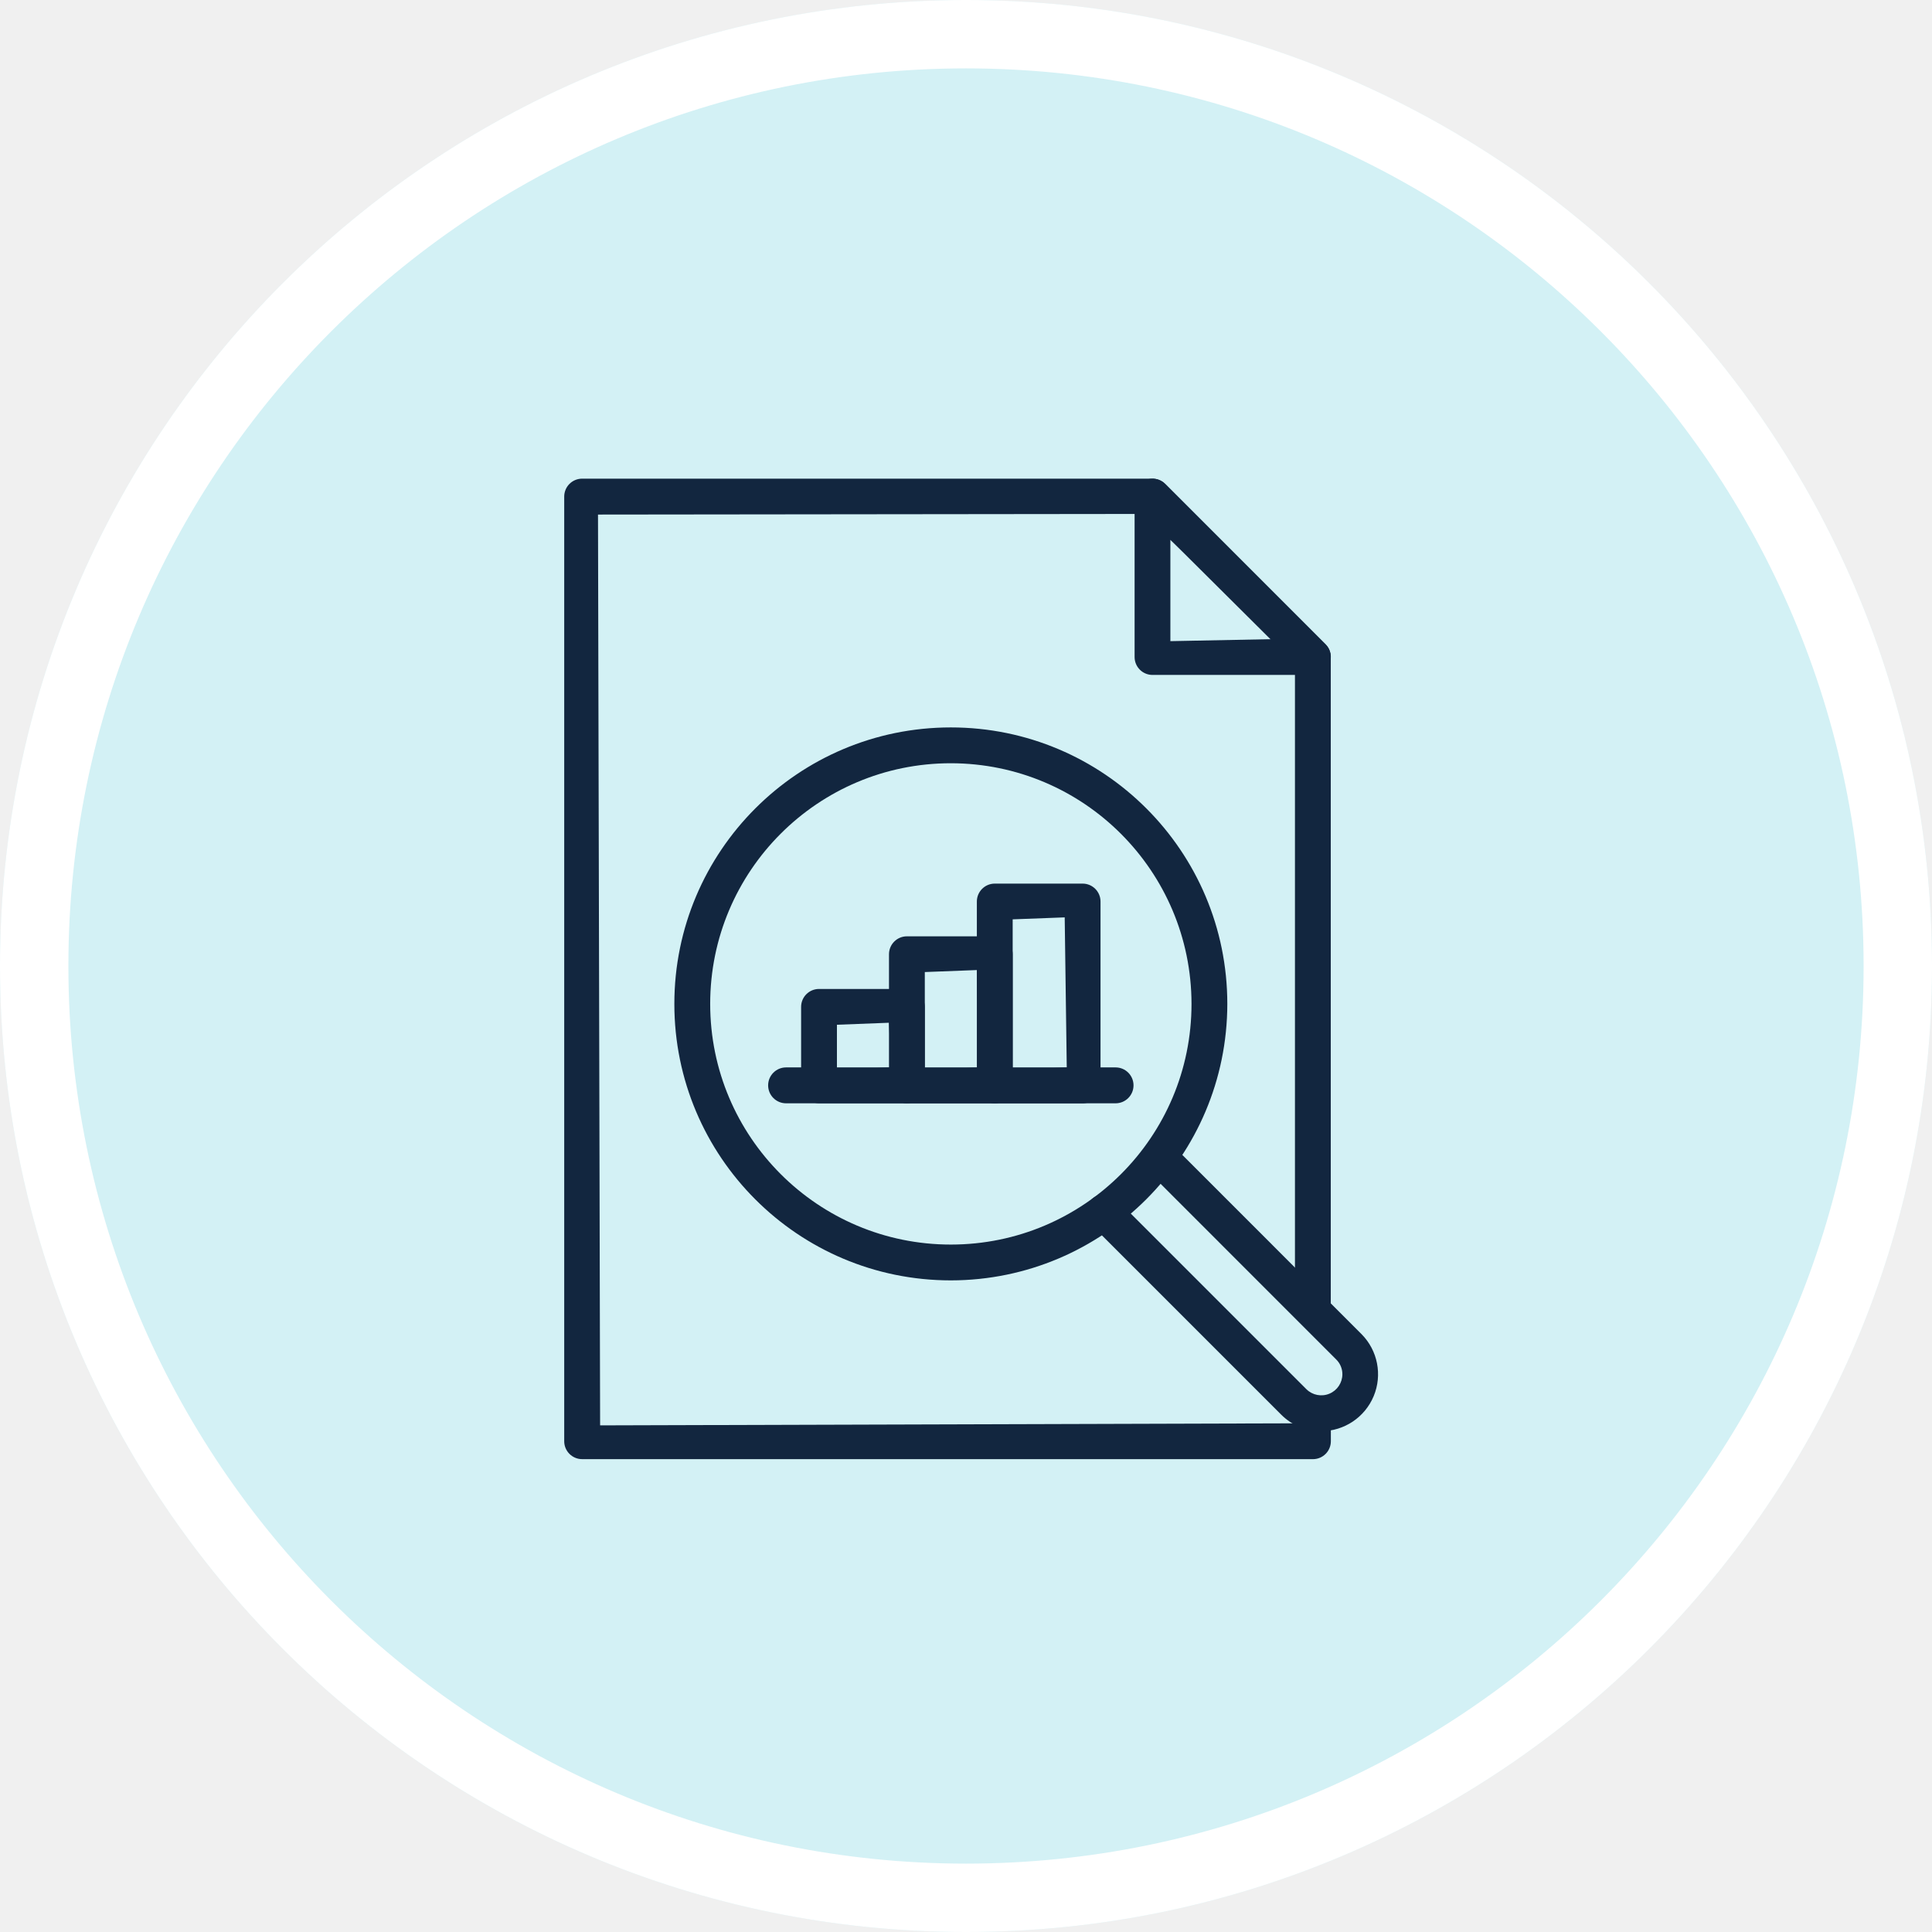
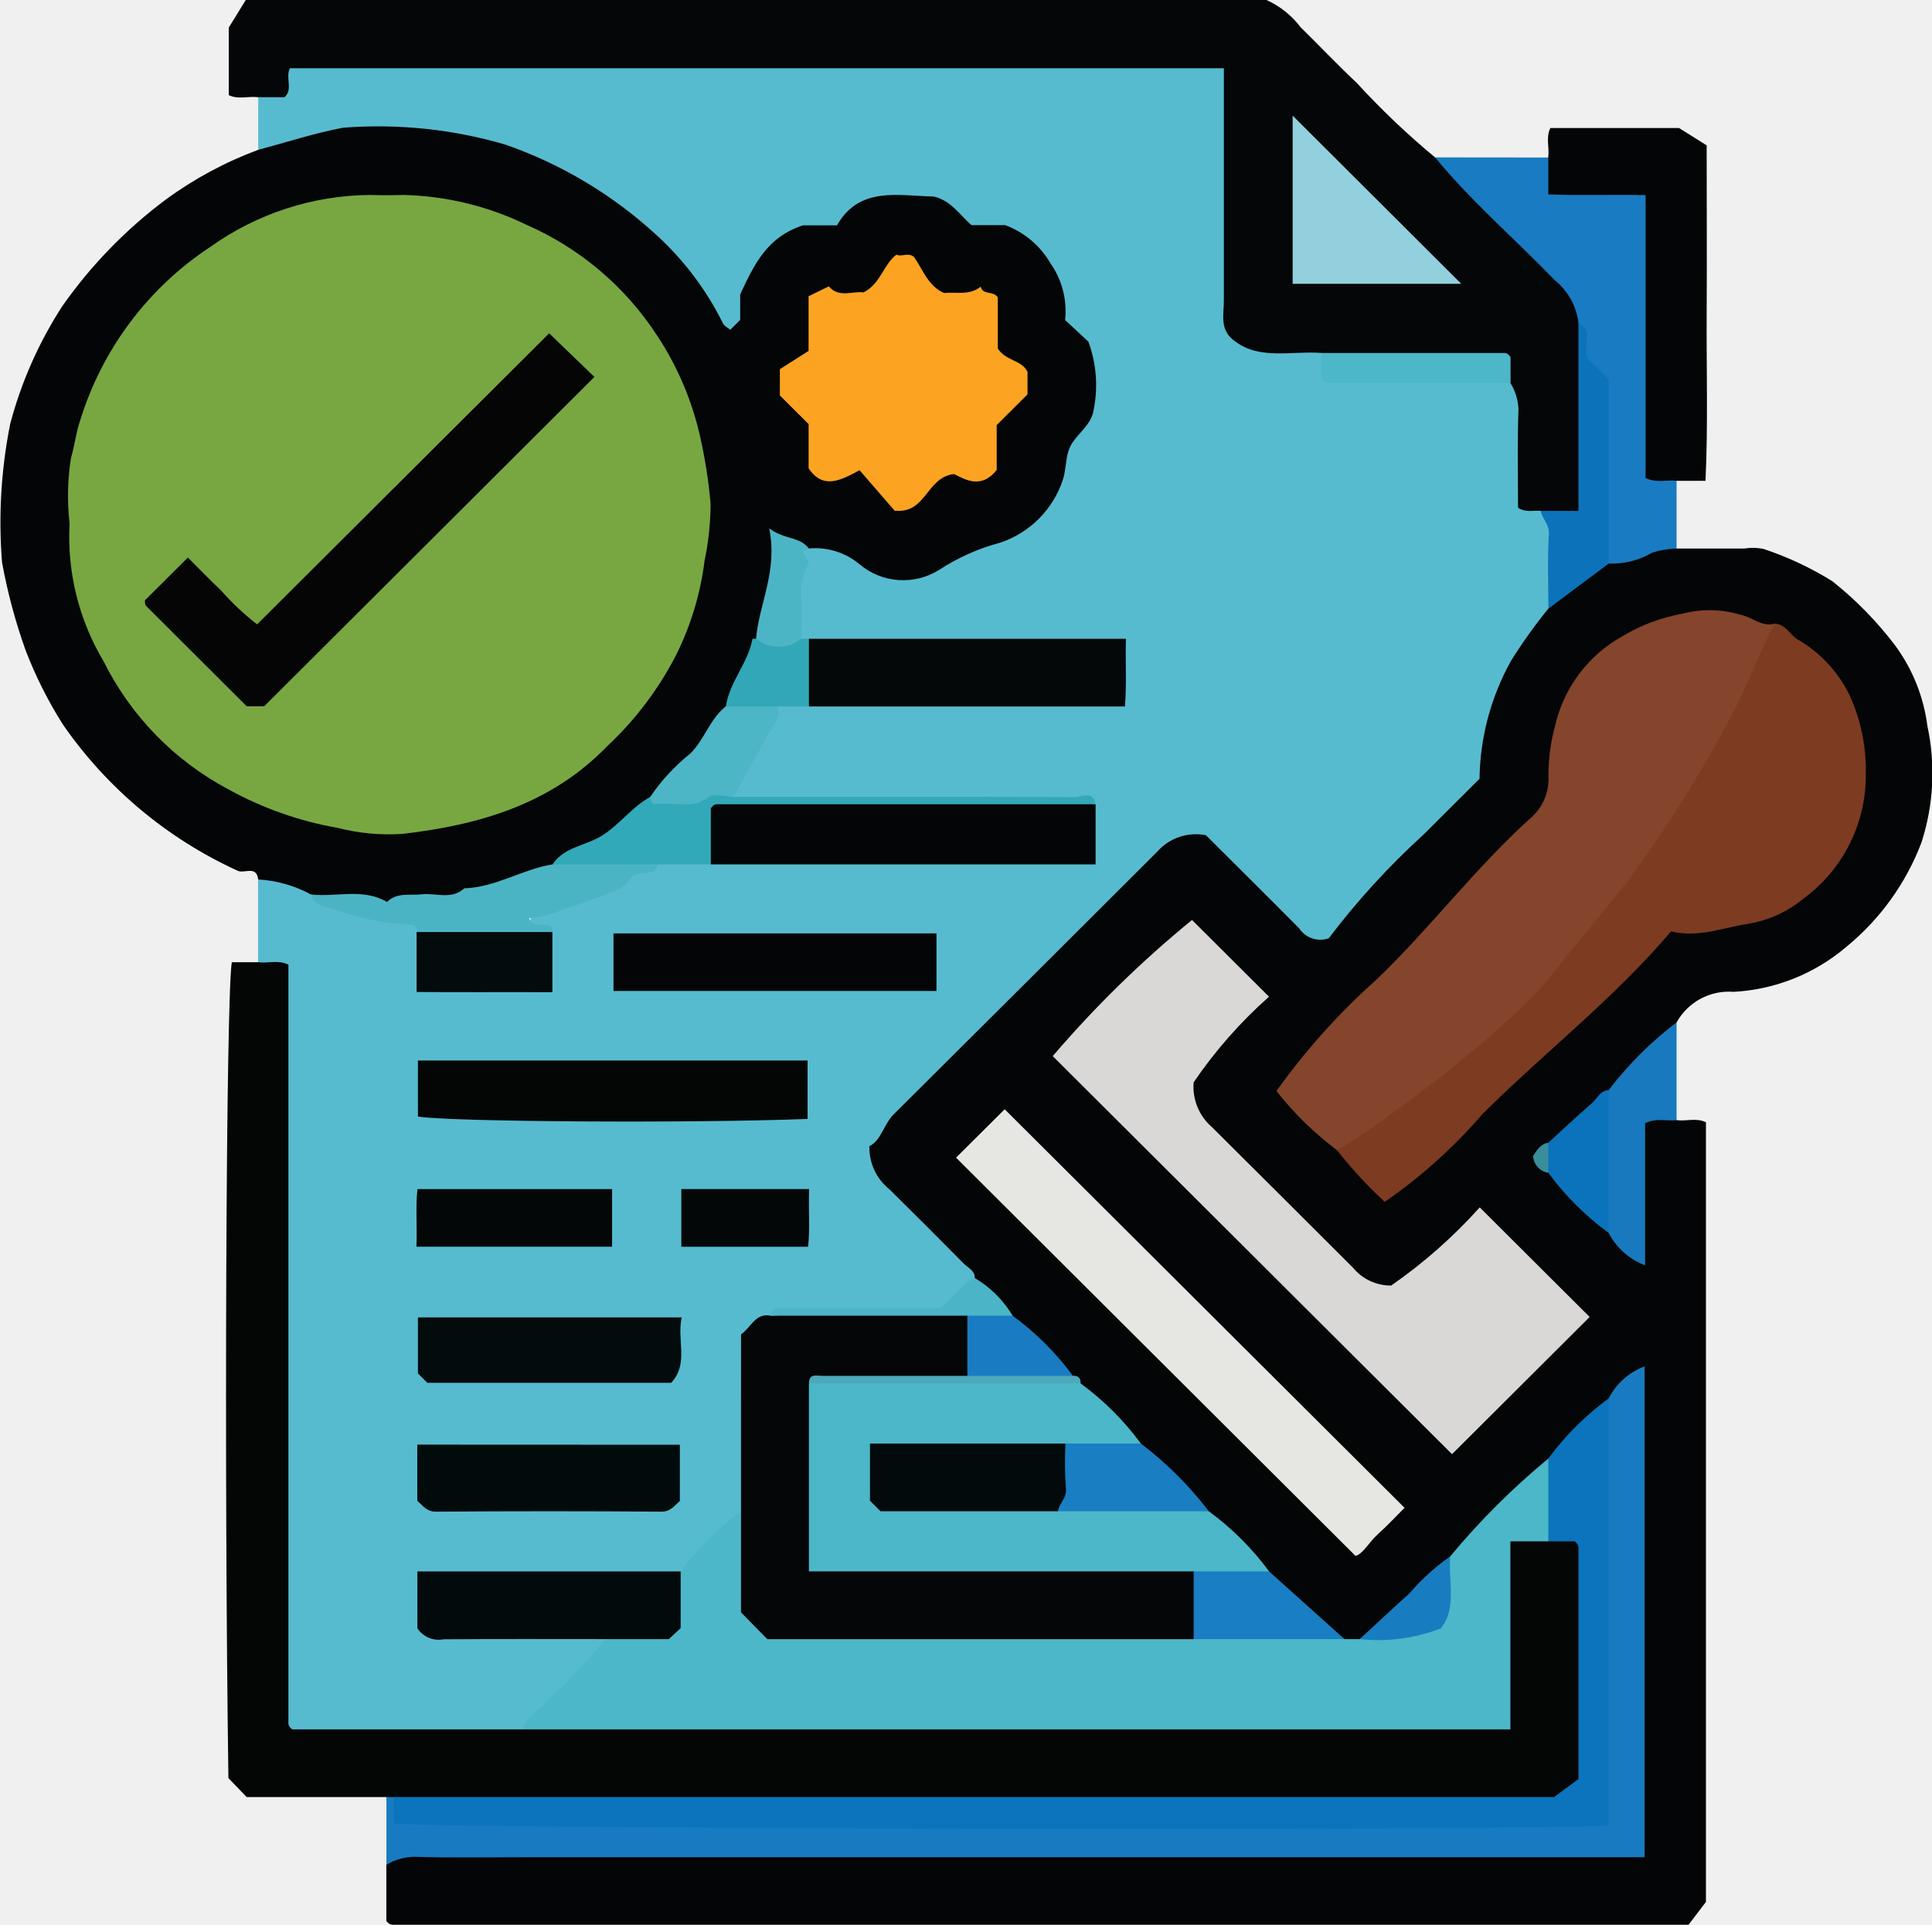
- <svg xmlns="http://www.w3.org/2000/svg" width="113" height="113" viewBox="0 0 113 113">
+ <svg xmlns="http://www.w3.org/2000/svg" width="85.999" height="85.686" viewBox="0 0 85.999 85.686">
  <defs>
    <clipPath id="a">
-       <rect width="47.604" height="57.343" fill="#12263f" />
+       <rect width="85.999" height="85.686" fill="none" />
    </clipPath>
  </defs>
-   <g transform="translate(-744 -10184.123)">
-     <g transform="translate(744 10184.123)" fill="#d3f1f5" stroke="#fff" stroke-width="4">
-       <circle cx="56.5" cy="56.5" r="56.5" stroke="none" />
-       <circle cx="56.5" cy="56.5" r="54.5" fill="none" />
-     </g>
-     <g transform="translate(777 10212.123)">
-       <g clip-path="url(#a)">
-         <path d="M149.955,11.476a1.048,1.048,0,0,1-1.048-1.048V1.048A1.047,1.047,0,0,1,150.7.308l9.378,9.38a1.047,1.047,0,0,1-.74,1.788ZM151,9.5l6.093-.12L151,3.569Z" transform="translate(-115.546)" fill="#12263f" />
-         <path d="M1.048,57.347A1.048,1.048,0,0,1,0,56.3V1.052A1.048,1.048,0,0,1,1.048,0H34.409a1.052,1.052,0,0,1,.741.307l9.378,9.38a1.035,1.035,0,0,1,.307.74V48.6a1.047,1.047,0,1,1-2.095,0V10.816l-8.8-8.752L1.976,2.1,2.1,55.372l40.765-.12-.12-.588a1.047,1.047,0,0,1,2.095,0V56.3a1.048,1.048,0,0,1-1.047,1.048Z" transform="translate(0 -0.004)" fill="#12263f" />
-         <path d="M44.922,97.262A16.171,16.171,0,1,1,61.094,81.09,16.189,16.189,0,0,1,44.922,97.262m0-30.247A14.076,14.076,0,1,0,59,81.09,14.092,14.092,0,0,0,44.922,67.015" transform="translate(-22.31 -50.374)" fill="#12263f" />
-         <path d="M150.006,191.187a3.284,3.284,0,0,1-2.341-.97l-11.1-11.1a1.048,1.048,0,0,1,.741-1.788,1.036,1.036,0,0,1,.74.307l11.1,11.1a1.235,1.235,0,0,0,2.1-.879,1.2,1.2,0,0,0-.356-.859l-10.612-10.615a1.047,1.047,0,1,1,1.481-1.481l10.612,10.614a3.33,3.33,0,0,1-2.36,5.671" transform="translate(-105.732 -135.479)" fill="#12263f" />
-         <path d="M54.291,155.8a1.048,1.048,0,1,1,0-2.1H73.562a1.048,1.048,0,1,1,0,2.1Z" transform="translate(-41.314 -119.269)" fill="#12263f" />
-         <path d="M62.894,139.9a1.048,1.048,0,0,1-1.047-1.048v-4.589a1.048,1.048,0,0,1,1.047-1.048h5.139a1.048,1.048,0,0,1,1.048,1.048v4.589a1.048,1.048,0,0,1-1.048,1.048Zm1.048-1.975,3.164-.12-.12-2.614-3.044.117Z" transform="translate(-47.991 -103.372)" fill="#12263f" />
-         <path d="M85.833,129.226a1.048,1.048,0,0,1-1.047-1.048v-7.672a1.048,1.048,0,0,1,1.047-1.048h5.139a1.048,1.048,0,0,1,1.048,1.048v7.672a1.048,1.048,0,0,1-1.048,1.048Zm1.048-1.975,3.164-.12-.12-5.7-3.044.117Z" transform="translate(-65.79 -92.694)" fill="#12263f" />
-         <path d="M108.771,118.548a1.048,1.048,0,0,1-1.047-1.048V106.744a1.048,1.048,0,0,1,1.047-1.047h5.139a1.048,1.048,0,0,1,1.047,1.047V117.5a1.048,1.048,0,0,1-1.047,1.048Zm1.048-1.975,3.163-.12-.12-8.781-3.043.115Z" transform="translate(-83.589 -82.016)" fill="#12263f" />
-       </g>
-     </g>
+   <g clip-path="url(#a)">
+     <path d="M25.7,42.145v3.683a4.694,4.694,0,0,1,.795,3.157q-.017,14.043,0,28.085a4.835,4.835,0,0,0,.633,3.153c3.129.587,6.456.31,9.775.183,1.773-.726,2.823-2.275,4.06-3.605.308-.33.475-.786-.091-1.112-1.53-.454-3.1-.153-4.648-.237A6.629,6.629,0,0,1,33.76,75.2c-.455-.4-.448-.855-.093-1.534,3.412-.552,6.983.1,10.5-.351a8.641,8.641,0,0,0,3.346-3.248,39.083,39.083,0,0,0,.179-5.805c.034-.909.07-1.8,1.044-2.265,1.909-.636,3.872-.211,5.805-.279a3.357,3.357,0,0,0,3.023-1.407c.475-.944-.282-1.427-.777-1.99-1.093-1.24-2.508-2.205-3.244-3.6a3.5,3.5,0,0,1,1.358-2.4q5.248-5.276,10.537-10.511a2.815,2.815,0,0,1,1.973-1.091c1.315.469,2.117,1.746,3.141,2.731,2.3,2.216,2.5,2.217,4.553-.161,1.276-1.476,2.726-2.789,4.111-4.164a4.286,4.286,0,0,0,1.372-2.587,10.288,10.288,0,0,1,2.129-5.193,3.452,3.452,0,0,0,.832-1.618c.038-1.411.405-2.865-.535-4.149-.887-.812-.683-1.892-.731-2.916s.171-2.118-.86-2.842c-1.966-.568-3.979-.194-5.968-.278a2.675,2.675,0,0,1-2.466-1.045,3.812,3.812,0,0,0-1.459-.335c-1.951-.228-2.226-.51-2.269-2.536-.051-2.394,0-4.79-.024-7.185a3.916,3.916,0,0,0-.487-2.424,3.231,3.231,0,0,0-2.369-.57c-12.347-.015-24.694,0-37.041-.024a3.855,3.855,0,0,0-3.634,1.9V9.668c.6.456,1.182.1,1.758-.041A16.845,16.845,0,0,1,45.2,16.246c.41.571.666,1.317,1.486,1.493.828-.2.872-.938,1.065-1.559a3.476,3.476,0,0,1,3.018-2.748,2.792,2.792,0,0,0,1.245-.473c1.615-1.111,3.077-.624,4.862-.1,2.777.82,4.035,2.481,4.935,5.024.564,1.592.951,2.928-.051,4.4a5.608,5.608,0,0,0-.663,1.709,3.906,3.906,0,0,1-2.8,2.847,8.778,8.778,0,0,0-2.023.8,3.4,3.4,0,0,1-3.656.028,2.669,2.669,0,0,0-2.537-.436,4.3,4.3,0,0,0-.217,4.335,1.617,1.617,0,0,0,.532.26c3.563.3,7.134.062,10.7.139a5.711,5.711,0,0,1,2.263.233c.459.482.339.935.043,1.59-4.288.31-8.629,0-12.957.172A3.273,3.273,0,0,0,49,34.2a10.984,10.984,0,0,0-2.1,3.312c-.232.444-.32.965.308,1.256,4.308.362,8.625.065,12.937.169.7.017,1.462-.189,2.008.473a1.111,1.111,0,0,1-.288,1.422c-5.156.283-10.5-.012-15.832.15a10.13,10.13,0,0,0-2.273.12c-2.021.831-3.993,1.771-5.9,2.567-.157.641.308.86.346,1.238a1.783,1.783,0,0,1-.275,1.6,12.089,12.089,0,0,1-4.294.049c-.56-.716-.328-1.449-.587-2.062-.295-.655-.917-.712-1.512-.87a10.256,10.256,0,0,1-3.29-1.131c-.818-.344-1.594-1-2.55-.352" transform="translate(-14.212 -2.997)" fill="#57bbcf" />
+     <path d="M90.19,56.971a23.05,23.05,0,0,0-1.661,2.323,11.106,11.106,0,0,0-1.4,5.249c-.773.771-1.639,1.628-2.5,2.491a34.111,34.111,0,0,0-4.214,4.611A1.134,1.134,0,0,1,79.1,71.2c-1.373-1.386-2.76-2.759-4.15-4.145a2.285,2.285,0,0,0-2.164.73q-5.856,5.851-11.727,11.688c-.461.458-.554,1.161-1.089,1.425a2.384,2.384,0,0,0,.9,1.925q1.667,1.645,3.312,3.31c.182.186.491.3.479.634.222.865,1.014,1.277,1.521,1.916.866.848,1.719,1.706,2.573,2.565.156.167.32.326.483.486.875.848,1.729,1.718,2.586,2.584,1.034.989,2.037,2.009,3.042,3.027q1.383,1.333,2.717,2.715c1.167,1,2.015,2.374,3.515,2.983a1.453,1.453,0,0,0,.708,0c1.768-.8,2.79-2.46,4.208-3.667q2.187-2.241,4.441-4.418c1.026-.914,1.808-2.1,3.063-2.742.646.163.471.706.472,1.1.017,5.691.029,11.381,0,17.071a1.832,1.832,0,0,1-.368,1.31,4.971,4.971,0,0,1-2.576.294q-24.761.015-49.523.022c-1.072,0-2.291-.308-3.055.864q0,1.255,0,2.511a.8.8,0,0,0,.12.116.3.3,0,0,0,.146.05c19.195,0,38.39,0,57.7,0l.774-1.017V79.832c-.43-.211-.881-.034-1.311-.095a1.029,1.029,0,0,0-1.457.048c-.748,1.572-.065,3.408-.451,5.052a.644.644,0,0,1-.7-.154c-.99-.845-1.879-1.79-2.784-2.714a1.425,1.425,0,0,1-.3-.511.741.741,0,0,1,.277-.511,23.158,23.158,0,0,0,2.608-2.352c.946-1.063,2.153-1.9,2.813-3.209a2.654,2.654,0,0,1,2.534-1.359,8.436,8.436,0,0,0,5.028-2.01,11.076,11.076,0,0,0,3.337-4.64,10.027,10.027,0,0,0,.262-5.189,7.668,7.668,0,0,0-1.442-3.59,16,16,0,0,0-2.784-2.847,14.172,14.172,0,0,0-3.08-1.443,2.319,2.319,0,0,0-.833-.015H95.9c-1.066-.663-1.956.136-2.917.346a5.448,5.448,0,0,0-2.792,2.332" transform="translate(-21.271 -29.876)" fill="#040506" />
+     <path d="M36.007,31.332a3.06,3.06,0,0,1,2.237.688,3.016,3.016,0,0,0,3.564.262,9.262,9.262,0,0,1,2.705-1.207,4.4,4.4,0,0,0,2.8-2.812c.18-.544.084-1.146.436-1.661.326-.477.847-.825.938-1.462a5.619,5.619,0,0,0-.237-3.011l-1.039-.968a3.7,3.7,0,0,0-.642-2.51,3.908,3.908,0,0,0-2.023-1.713H43.242c-.528-.461-.912-1.1-1.684-1.275-1.575-.03-3.312-.465-4.3,1.285H35.738c-1.572.519-2.14,1.675-2.79,3.073v1.136l-.442.44c-.108-.091-.263-.163-.322-.281a13.3,13.3,0,0,0-2.976-3.95,19.318,19.318,0,0,0-6.714-4.014,20.174,20.174,0,0,0-7.224-.751c-1.276.241-2.52.651-3.779.985A16.894,16.894,0,0,0,7.379,15.8a20.9,20.9,0,0,0-4.617,4.76,18.236,18.236,0,0,0-2.307,5.22,22.34,22.34,0,0,0-.363,6.18,24.894,24.894,0,0,0,1.046,3.9A18.69,18.69,0,0,0,2.8,39.167a19.1,19.1,0,0,0,7.779,6.51c.3.141.837-.255.913.387a5.584,5.584,0,0,1,2.351.669,14.989,14.989,0,0,0,10.552-.9,16.057,16.057,0,0,0,4.739-3.188A17.125,17.125,0,0,0,32.6,38.4a23.494,23.494,0,0,0,1.349-3.04,29.9,29.9,0,0,0,.909-3.632c.336-.326.655-.615,1.151-.394" transform="translate(0 -6.916)" fill="#040506" />
+     <path d="M35.688,129.938H25.452a.784.784,0,0,1-.118-.115.276.276,0,0,1-.054-.144q0-16.887,0-33.781c-.463-.227-.914-.05-1.344-.11H22.761c-.258,1.5-.347,22.7-.152,36.318l.814.845h6.22a2.428,2.428,0,0,0,.569.356,7.508,7.508,0,0,0,2.492.2q23.121.009,46.242,0c.279,0,.559,0,.838,0,2.8-.059,3.442-.692,3.476-3.489.025-2.06.016-4.12,0-6.18a4.22,4.22,0,0,0-.369-2.115,1.691,1.691,0,0,0-1.476-.631,2.337,2.337,0,0,0-1.892.565c-.991,2.263.094,4.926-.671,7.343a4.747,4.747,0,0,1-2.678.371q-18.7.017-37.4.009a5.179,5.179,0,0,0-3.082.558" transform="translate(-12.442 -52.956)" fill="#040606" />
+     <path d="M24.085,4.328H25.26c.388-.354.029-.849.235-1.289H67.071c0,3.469,0,6.911,0,10.352,0,.636-.213,1.326.524,1.821,1.1.815,2.5.4,3.838.5,1.021.8,2.223.451,3.355.509,1.155.059,2.315-.029,3.471.054a2,2,0,0,1,1.57.777,2.39,2.39,0,0,1,.356,1.176c-.055,1.469-.02,2.941-.02,4.373.359.235.693.1,1.008.142a1.549,1.549,0,0,0,1.838-.023c.823-2.406.221-5.1.308-7.741a2.956,2.956,0,0,0-.635-2.02,34.184,34.184,0,0,0-6.212-5.952,35.33,35.33,0,0,1-3.487-3.318c-.853-.8-1.662-1.656-2.5-2.479A3.929,3.929,0,0,0,68.967,0H23.533l-.757,1.228V4.234c.429.211.88.033,1.309.094" transform="translate(-12.593)" fill="#040607" />
+     <path d="M38.81,155.214h-.336v3.013a2.525,2.525,0,0,1,1.2-.355c1.62.052,3.243.02,4.864.02H94.478V136.044a2.955,2.955,0,0,0-1.6,1.425,4.62,4.62,0,0,0-.558,2.736c0,4.4.008,8.8-.006,13.2a3.873,3.873,0,0,1-.323,2.26,3.363,3.363,0,0,1-1.965.327q-24.217.011-48.433-.008c-.977,0-2.049.176-2.782-.77" transform="translate(-21.273 -75.22)" fill="#187bc1" />
+     <path d="M142.881,15.67c1.618,1.973,3.558,3.635,5.324,5.466a2.887,2.887,0,0,1,1.057,1.9,27.45,27.45,0,0,1,.845,8.35,2.887,2.887,0,0,0,.5,2.364,3.52,3.52,0,0,0,1.943-.488,4.113,4.113,0,0,1,1.079-.181V30.067a3.6,3.6,0,0,1-.823-2.617q.027-3.908,0-7.816a3.731,3.731,0,0,0-.446-2.275c-.968-.825-2.247-.332-3.337-.7-.5-.175-.665-.734-1.1-.984Z" transform="translate(-79 -8.664)" fill="#197bc1" />
+     <path d="M154.133,14.054V15.7c1.407.059,2.827,0,4.331.034V28.326c.5.237.951.067,1.378.125h1.289c.116-2.482.038-4.971.052-7.458.014-2.454,0-4.907,0-7.474l-1.229-.772h-5.729c-.211.429-.034.879-.095,1.306" transform="translate(-85.214 -7.048)" fill="#040506" />
+     <path d="M159.385,111.164a3.035,3.035,0,0,0,1.624,1.441v-6.328c.521-.249.97-.076,1.4-.135v-4.352a15.971,15.971,0,0,0-3.022,3.013,8.418,8.418,0,0,0,0,6.361" transform="translate(-87.78 -56.28)" fill="#1879be" />
+     <path d="M51.994,157.276H95.979v-8.37h1.687a3.253,3.253,0,0,0,0-3.683,32.835,32.835,0,0,0-4.365,4.352c-.586.734-.345,1.733-.833,2.573-.866.821-2.19.535-3.2,1.11H88.6c-2.166-.91-4.434-.461-6.664-.5-5.473-.088-10.947-.01-16.42-.041-2.9-.017-3.14-.256-3.25-3.114a2.653,2.653,0,0,0-.531-2.038,12.491,12.491,0,0,0-2.687,2.679c-.609.587-.337,1.489-.766,2.142-.732.681-1.892.1-2.593.871a25.763,25.763,0,0,1-2.537,2.7c-.386.437-.931.737-1.157,1.314" transform="translate(-28.748 -80.295)" fill="#4cb7c8" />
+     <path d="M73.777,139.459v4.5l1.172,1.194H93.927a2.706,2.706,0,0,0,.092-3.083,3.717,3.717,0,0,0-2.413-.462c-3.85-.017-7.7,0-11.552-.01a5.6,5.6,0,0,1-2.47-.331,20.971,20.971,0,0,1-.018-6.832c.524-.734,1.311-.459,2.009-.532,1.474-.155,3.023.405,4.423-.464a2.549,2.549,0,0,0-.1-2.78,65.622,65.622,0,0,0-8.776.1c-.7-.155-.893.514-1.344.827Z" transform="translate(-40.792 -72.187)" fill="#040607" />
+     <path d="M58.955,105.59H41.61v2.493c1.372.235,12.11.309,17.345.107Z" transform="translate(-23.007 -58.382)" fill="#040606" />
+     <path d="M70.15,82.5H87.278V79.823a20.154,20.154,0,0,0-4.47-.151c-4.16-.046-8.32.018-12.507-.044a2.086,2.086,0,0,0-.15,2.873" transform="translate(-38.509 -44.024)" fill="#040506" />
+     <path d="M79.891,66.61H93.958c.08-.96.017-1.933.044-3.013H79.891a2.435,2.435,0,0,0,0,3.013" transform="translate(-43.884 -35.163)" fill="#040809" />
+     <rect width="14.377" height="2.563" transform="translate(27.308 41.549)" fill="#040506" />
+     <path d="M49.917,159.468h2.832l.526-.489v-2.524H41.556v2.532a1.135,1.135,0,0,0,1.159.49c2.4-.02,4.8-.009,7.2-.009" transform="translate(-22.977 -86.505)" fill="#030a0b" />
+     <path d="M41.546,143.834v2.5c.259.228.422.486.836.483q5.017-.037,10.034,0c.411,0,.572-.265.818-.478v-2.5Z" transform="translate(-22.971 -79.527)" fill="#020b0c" />
+     <path d="M41.609,133.659l.419.418H52.882c.8-.855.241-1.9.469-2.911H41.609Z" transform="translate(-23.006 -72.523)" fill="#020c0d" />
+     <path d="M50.17,120.955V118.39H41.507c-.09.789-.011,1.65-.046,2.565Z" transform="translate(-22.924 -65.459)" fill="#040707" />
+     <path d="M41.708,85.358c-1.344.219-2.529,1.023-3.922,1.064-.57.528-1.266.194-1.9.267-.528.061-1.1-.1-1.538.342-1.077-.632-2.258-.208-3.385-.334.115.5.645.566.948.633a11.605,11.605,0,0,0,3.5.716.25.25,0,0,1,.256.326,7.538,7.538,0,0,0,6.045,0c.025-.326-.2-.329-.429-.336-.2-.007-.436.065-.619-.287a4.308,4.308,0,0,0,1.516-.387,15.361,15.361,0,0,0,1.6-.559c.473-.2,1.127-.347,1.331-.719.328-.6,1.14-.051,1.3-.725-1.567-1.016-3.135-.454-4.7,0" transform="translate(-17.119 -46.88)" fill="#4bb4c4" />
+     <path d="M55,81.929H62.05v-2.5a.759.759,0,0,1,.111-.119.263.263,0,0,1,.141-.058q8.437,0,16.875,0c-.116-.65-.625-.317-.931-.318-4.506-.024-9.013-.017-13.52-.017H63.058c-1.231-.74-2.463,0-3.694,0-.834.454-1.377,1.255-2.2,1.756-.713.432-1.658.485-2.163,1.258" transform="translate(-30.409 -43.451)" fill="#32a9b9" />
+     <path d="M156.419,42.86v-8.21l-.857-.81c-.412-.6.272-1.328-.486-1.694v8.37H153.4c.059.359.384.589.358,1.027-.066,1.105-.022,2.217-.022,3.325l2.687-2.009" transform="translate(-84.814 -17.774)" fill="#0c73bb" />
+     <path d="M47.523,92.8H41.478v2.669c1.974.02,3.952,0,6.045.011Z" transform="translate(-22.934 -51.312)" fill="#030b0c" />
+     <path d="M67.833,118.386v2.569h5.643c.087-.794.012-1.655.045-2.569Z" transform="translate(-37.505 -65.457)" fill="#040708" />
+     <path d="M64.755,73.788c-.038.2.1.346.249.324.768-.109,1.577.27,2.327-.3.241-.182.738-.029,1.118-.029.633-1.132,1.248-2.275,1.91-3.389.135-.227.059-.423.1-.628a1.739,1.739,0,0,0-2.351,0c-.709.558-.944,1.463-1.573,2.093a8.776,8.776,0,0,0-1.785,1.925" transform="translate(-35.8 -38.323)" fill="#4cb5c6" />
+     <path d="M140.01,36.48V35.32a.822.822,0,0,0-.111-.118.268.268,0,0,0-.14-.058q-4.073,0-8.144,0V36.3a.751.751,0,0,0,.11.118.266.266,0,0,0,.14.059q4.072,0,8.145,0" transform="translate(-72.771 -19.43)" fill="#4cb7c8" />
+     <path d="M72.274,66.492h3.694V63.479h-.336a5.356,5.356,0,0,0-2.015,0,.818.818,0,0,0-.161,0c-.192,1.084-1.028,1.915-1.183,3.012" transform="translate(-39.961 -35.045)" fill="#32a7b7" />
+     <path d="M75.279,57.516a1.607,1.607,0,0,0,2.015,0c0-.7.049-1.407-.017-2.1a2.7,2.7,0,0,1,.365-1.3l-.315-.495.3-.119c-.395-.542-1.059-.384-1.765-.9.389,1.913-.455,3.356-.586,4.918" transform="translate(-41.622 -29.082)" fill="#4cb5c5" />
+     <path d="M76.781,128.924h8.731a1.444,1.444,0,0,0,2.015,0,4.815,4.815,0,0,0-1.679-1.674c-.643.259-.946.9-1.565,1.339-2.236,0-4.571,0-6.9,0-.242,0-.594-.128-.6.33" transform="translate(-42.453 -70.358)" fill="#4bb5c7" />
+     <path d="M149.259,61.351c-.572.158-1-.3-1.516-.4a4.792,4.792,0,0,0-2.618-.04,7.848,7.848,0,0,0-2.611.979,6.127,6.127,0,0,0-3.039,4.055,8.306,8.306,0,0,0-.283,2.206,2.289,2.289,0,0,1-.788,1.844c-2.465,2.221-4.46,4.885-6.849,7.18a30.027,30.027,0,0,0-4.471,4.977,14.536,14.536,0,0,0,2.7,2.638c.763.263,1.285-.24,1.824-.606a50.159,50.159,0,0,0,17.13-20.607,3.032,3.032,0,0,0,.524-2.223" transform="translate(-70.266 -33.586)" fill="#84452c" />
+     <path d="M122.58,115.376l6.128-6.11-4.893-4.878a22.662,22.662,0,0,1-3.942,3.48,2.176,2.176,0,0,1-1.692-.786q-3.141-3.141-6.292-6.272a2.373,2.373,0,0,1-.809-1.989,20.59,20.59,0,0,1,3.355-3.811l-3.427-3.416a48.728,48.728,0,0,0-6.2,6.061l17.775,17.72" transform="translate(-57.948 -50.643)" fill="#d9d8d6" />
+     <path d="M152.594,62.1c-.723,1.368-1.23,2.829-1.979,4.2a56.6,56.6,0,0,1-4.5,7.165c-.948,1.246-1.963,2.424-2.946,3.632a16.515,16.515,0,0,1-2.429,2.637A56.63,56.63,0,0,1,136,83.579a30.393,30.393,0,0,1-2.882,1.957,19.2,19.2,0,0,0,2.122,2.3,23.049,23.049,0,0,0,4.363-3.922c2.745-2.729,5.825-5.107,8.383-8.12,1.221.307,2.356-.184,3.519-.351a5.193,5.193,0,0,0,2.366-1.1,6.788,6.788,0,0,0,2.782-5.522,7.992,7.992,0,0,0-.727-3.549,5.789,5.789,0,0,0-2.292-2.463c-.369-.216-.549-.7-1.037-.71" transform="translate(-73.601 -34.336)" fill="#7d3b22" />
+     <path d="M90.606,141.911v3.683h1.18a.8.8,0,0,1,.111.118.293.293,0,0,1,.051.145c0,3.4,0,6.8,0,10.317l-1.082.8H39.224v1.171c1.485.249,48.359.348,54.068.109V139.232a12.491,12.491,0,0,0-2.687,2.679" transform="translate(-21.687 -76.982)" fill="#0b74bc" />
+     <path d="M80.537,137.046v8.37H97.664a2.846,2.846,0,0,0,3.358,0,12.5,12.5,0,0,0-2.687-2.678c-2.123-1.02-4.37-.387-6.56-.495-2.529-.152-5.083.212-7.46-.2a1.243,1.243,0,0,1-.278-1.54c2.586-.593,5.3-.089,7.976-.288,1.12-.036,2.3.323,3.3-.492a12.49,12.49,0,0,0-2.687-2.679,5.213,5.213,0,0,0-3.6-.433,62.806,62.806,0,0,1-7.852.269,1.212,1.212,0,0,0-.638.164" transform="translate(-44.53 -75.467)" fill="#4cb7c8" />
+     <path d="M95.184,112.6l17.782,17.728c.334-.086.6-.615,1-.971.415-.372.795-.783,1.183-1.17l-17.8-17.742L95.184,112.6" transform="translate(-52.628 -61.068)" fill="#e6e6e3" />
+     <path d="M122.2,156.456h-3.358v3.013h6.716l-3.358-3.013" transform="translate(-65.71 -86.506)" fill="#197ec3" />
+     <path d="M105.082,146.738H111.8a15.973,15.973,0,0,0-3.023-3.013h-3.358a3.408,3.408,0,0,0-.336,3.013" transform="translate(-57.993 -79.467)" fill="#1a7ec3" />
+     <path d="M156.545,114.89v-6.361c-.378.023-.5.373-.738.578-.66.576-1.3,1.175-1.948,1.766a1.075,1.075,0,0,0,0,1.339,12.49,12.49,0,0,0,2.687,2.679" transform="translate(-84.94 -60.007)" fill="#0b73bb" />
+     <path d="M98.326,130.994H96.311v2.679a13.834,13.834,0,0,0,4.7,0,12.491,12.491,0,0,0-2.687-2.679" transform="translate(-53.251 -72.428)" fill="#197cc2" />
+     <path d="M135.37,158.641a7.711,7.711,0,0,0,3.605-.473c.727-.868.341-2.077.425-3.21a9.68,9.68,0,0,0-1.812,1.644c-.747.671-1.479,1.359-2.218,2.039" transform="translate(-74.847 -85.678)" fill="#187cc1" />
+     <path d="M92.291,136.973h-4.7c-2.154,0-4.308,0-6.461,0-.242,0-.588-.122-.591.33h12.09q.013-.347-.336-.335" transform="translate(-44.53 -75.728)" fill="#4da9bb" />
+     <path d="M153.314,115.11v-1.339c-.347.056-.506.327-.675.587a.791.791,0,0,0,.675.752" transform="translate(-84.395 -62.905)" fill="#388e9b" />
+     <path d="M6.845,34.007a10.843,10.843,0,0,0,1.516,6.16,13.021,13.021,0,0,0,5.583,5.711,15.61,15.61,0,0,0,4.838,1.7,9.106,9.106,0,0,0,2.886.266c3.413-.394,6.612-1.322,9.105-3.9a14.823,14.823,0,0,0,3.08-4.079,13.072,13.072,0,0,0,1.257-4.178,12.64,12.64,0,0,0,.269-2.539,22.656,22.656,0,0,0-.465-2.982,13.558,13.558,0,0,0-1.934-4.531A13.268,13.268,0,0,0,27.2,20.74a13.235,13.235,0,0,0-5.48-1.337c-.5.016-1.006.017-1.508,0a12.411,12.411,0,0,0-7.085,2.3,14.277,14.277,0,0,0-5.814,7.751c-.189.543-.241,1.115-.407,1.661a10.882,10.882,0,0,0-.064,2.886" transform="translate(-3.748 -10.725)" fill="#78a742" />
+     <path d="M82.834,25.35c-.6.469-.688,1.286-1.465,1.684-.445-.081-1.085.27-1.544-.271l-.9.44v2.434l-1.278.813v1.17l1.28,1.276v1.969c.643.946,1.4.549,2.268.083l1.56,1.8c1.422.15,1.4-1.488,2.644-1.63.489.232,1.187.7,1.9-.179v-2l1.372-1.368v-1c-.248-.536-.957-.475-1.323-1.039V27.252c-.228-.321-.648-.072-.761-.475-.5.406-1.1.224-1.63.283-.72-.318-.937-1.033-1.333-1.6-.262-.233-.569.015-.791-.113" transform="translate(-42.933 -14.016)" fill="#fda322" />
+     <path d="M128.7,11.513V19h7.506L128.7,11.513" transform="translate(-71.16 -6.366)" fill="#93d0dd" />
+     <path d="M94.983,146.738c.058-.359.41-.583.356-1.025a16.649,16.649,0,0,1-.021-1.988h-8.7v2.545l.47.469Z" transform="translate(-47.893 -79.467)" fill="#030a0b" />
+     <path d="M16.346,43.168l-1.912,1.906a.429.429,0,0,0,0,.1.271.271,0,0,0,.046.146c1.5,1.5,3,2.991,4.482,4.472h.777l14.7-14.66-2.014-1.942-13,12.957a11.83,11.83,0,0,1-1.608-1.513c-.528-.5-1.03-1.02-1.48-1.469" transform="translate(-7.98 -18.353)" fill="#050506" />
  </g>
</svg>
